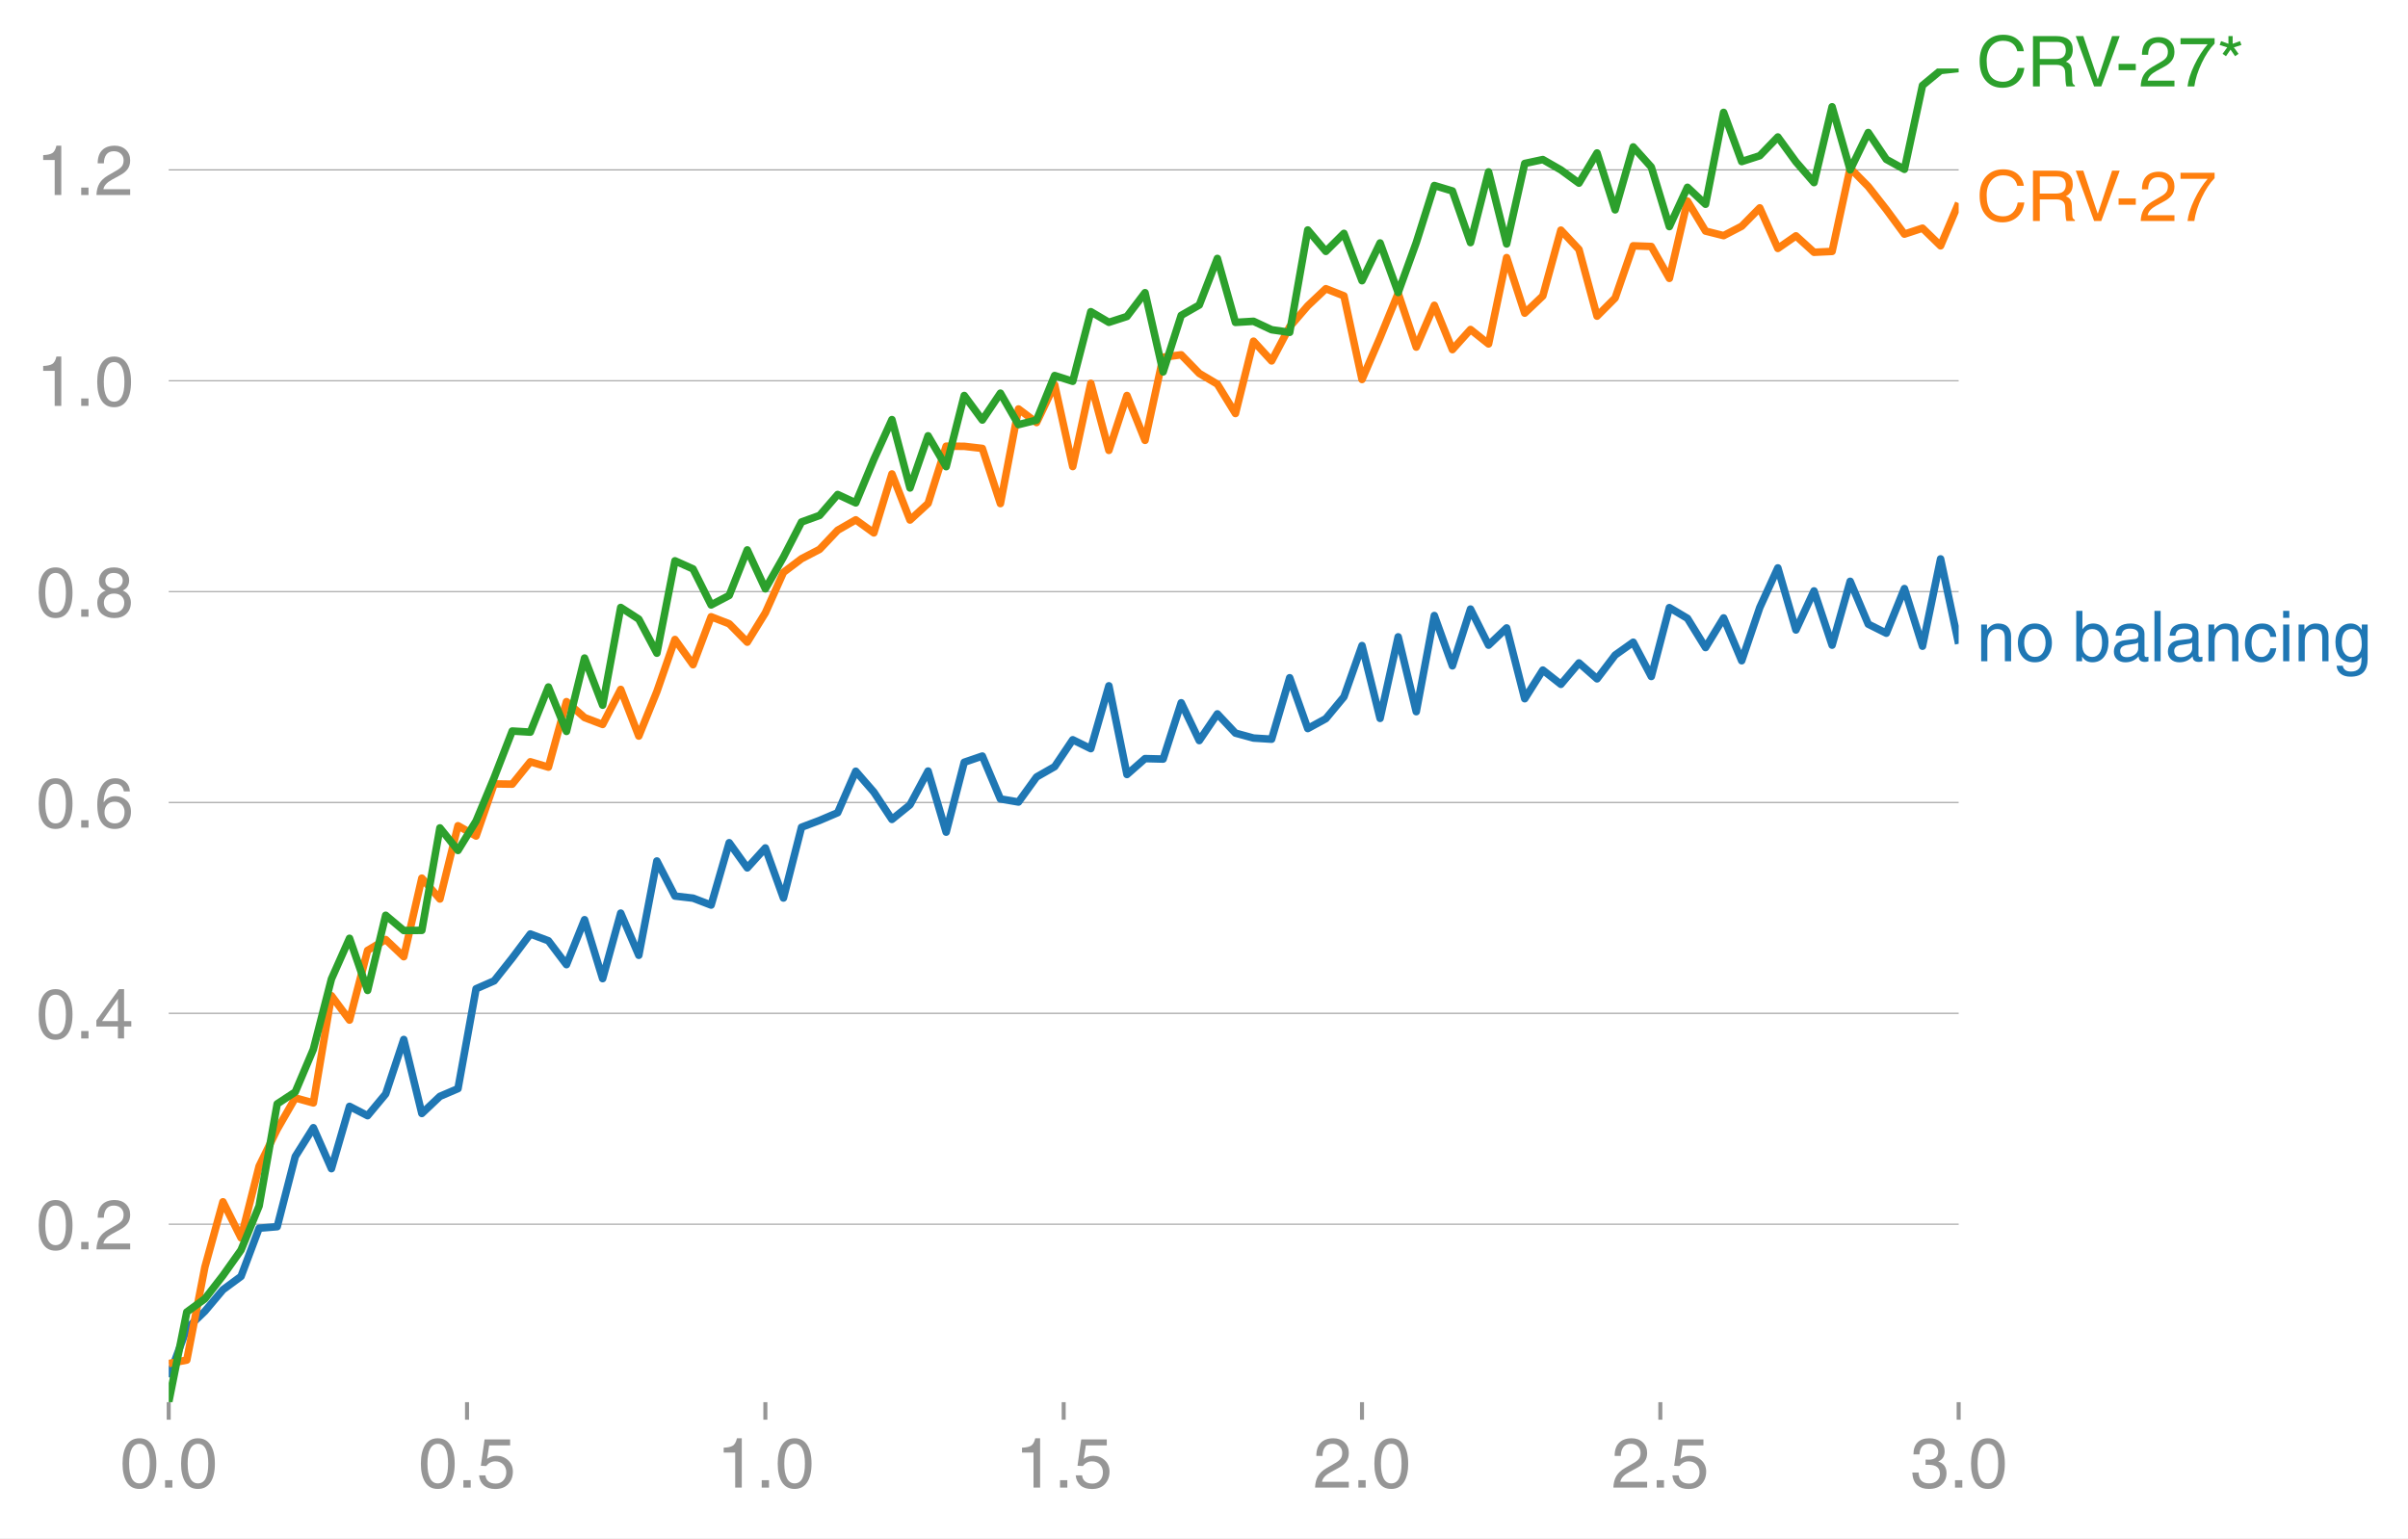
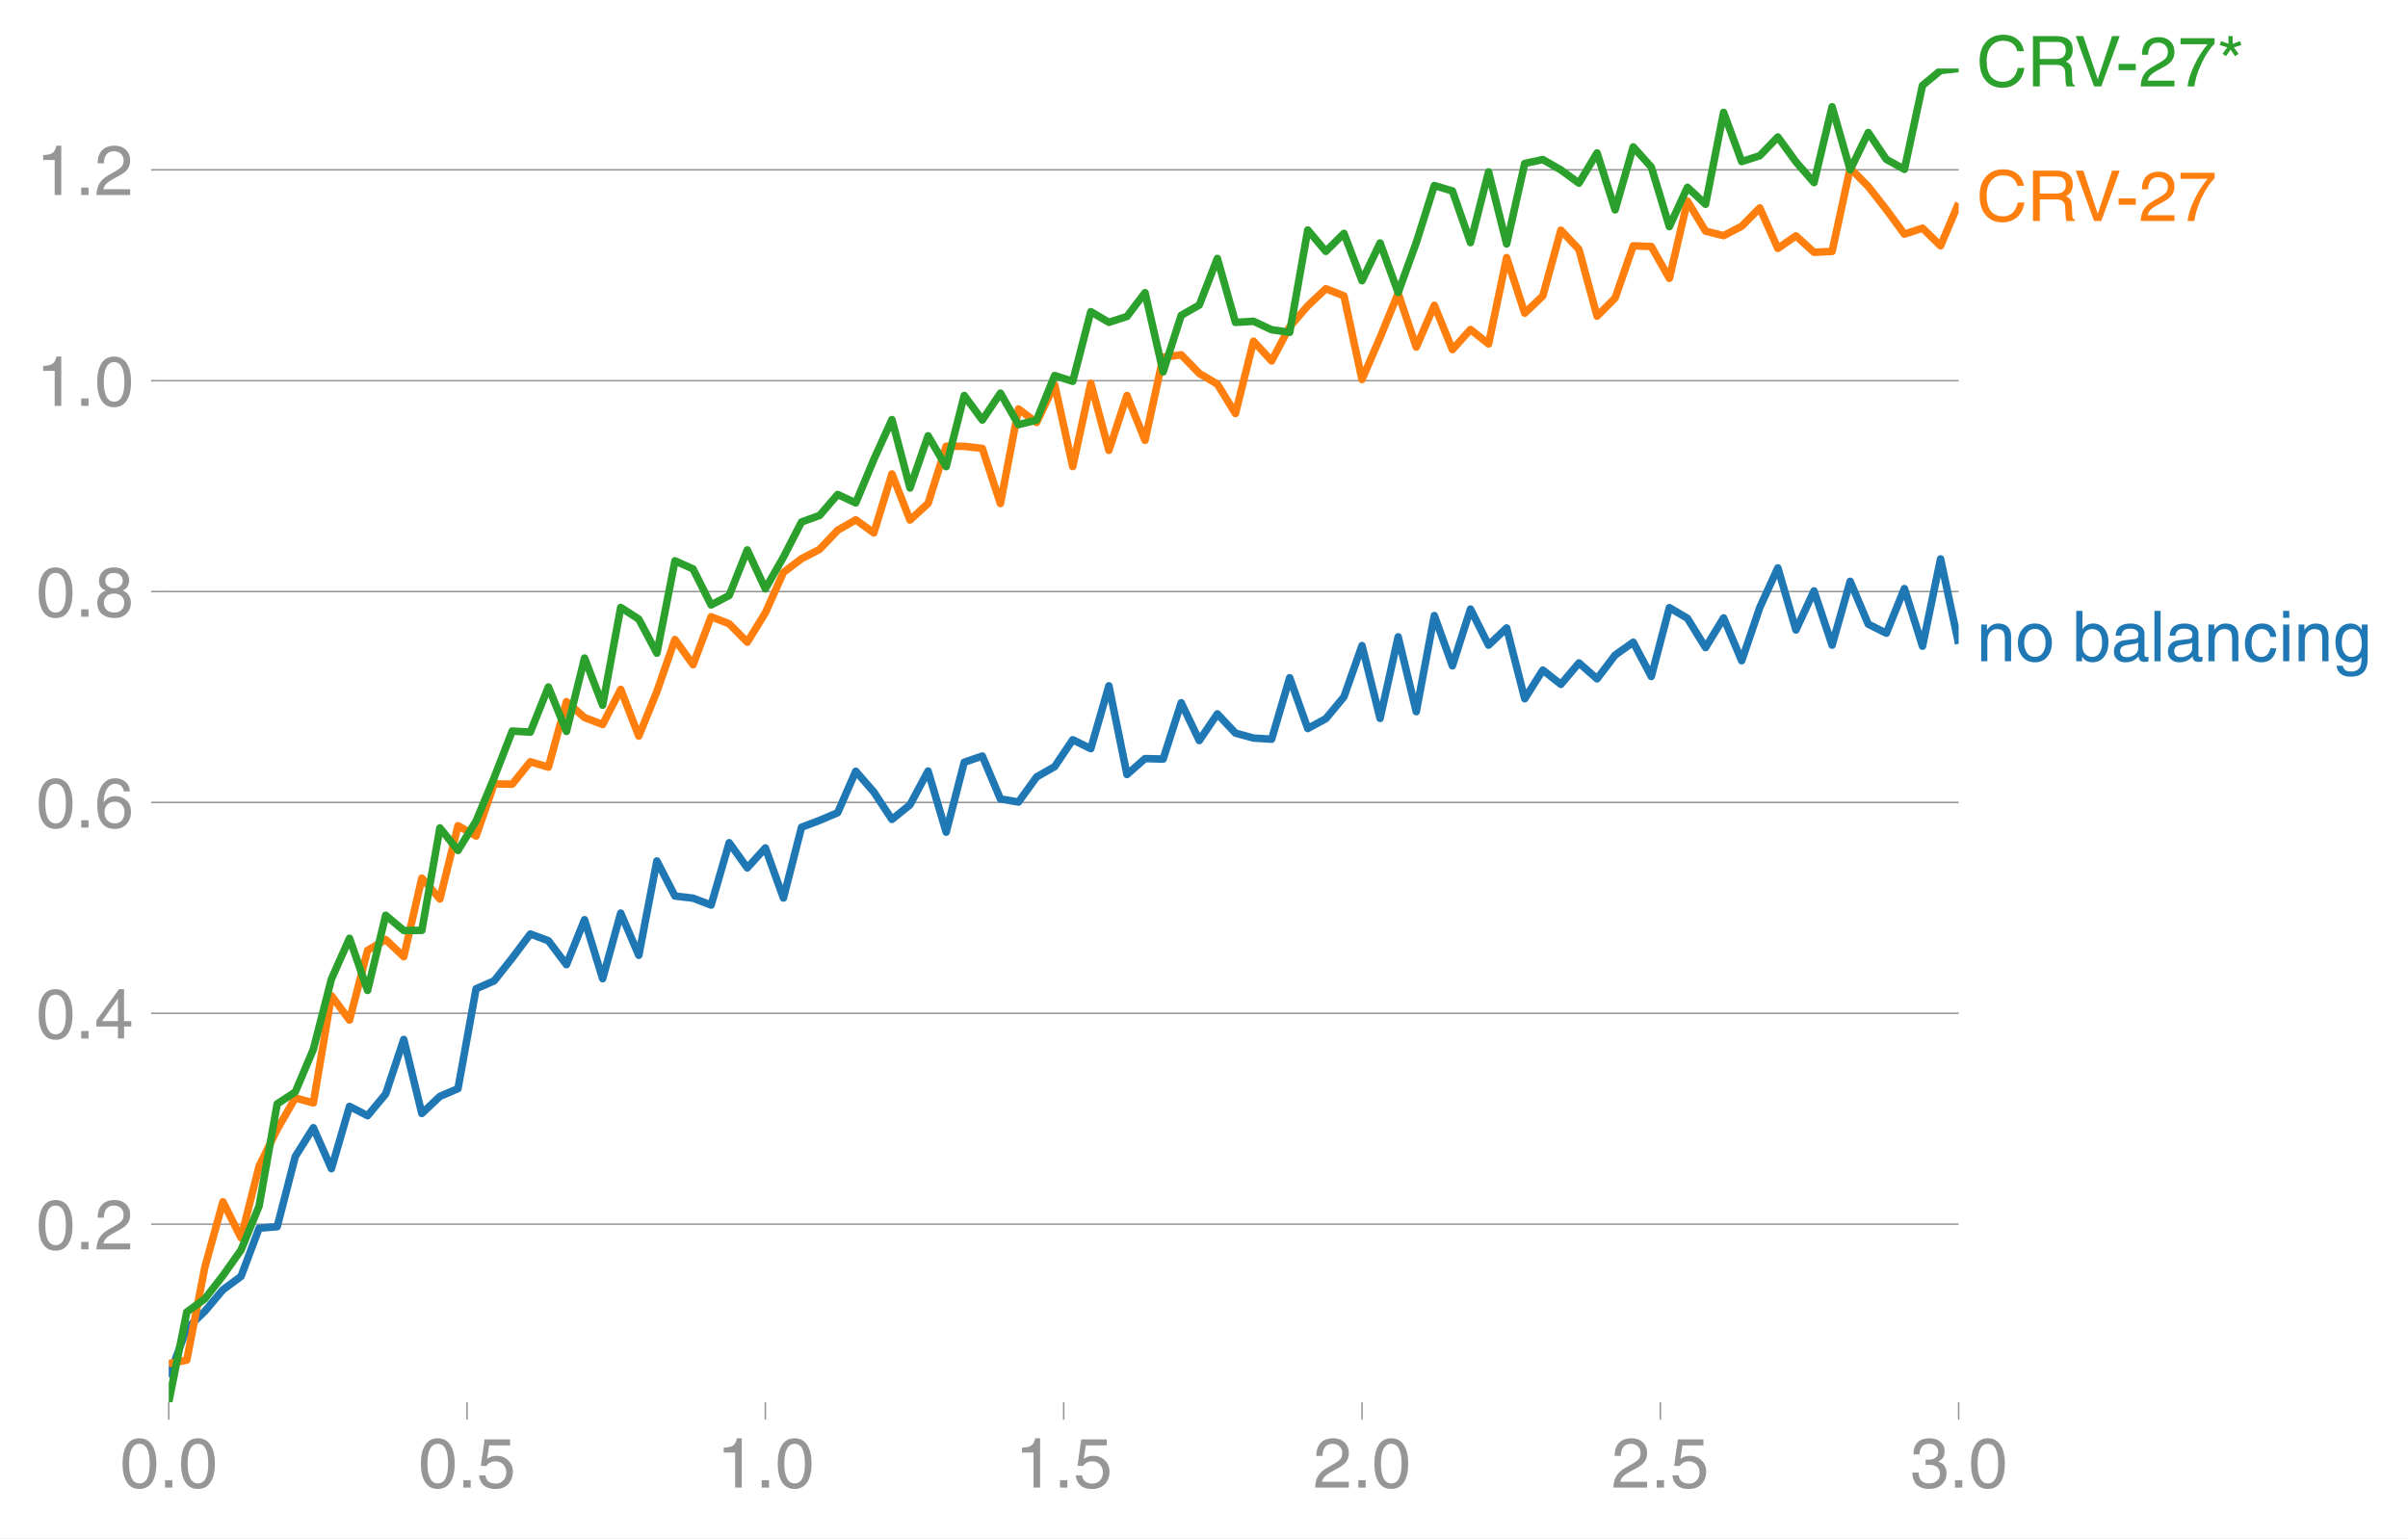
<svg xmlns="http://www.w3.org/2000/svg" xmlns:xlink="http://www.w3.org/1999/xlink" height="409.245" viewBox="0 0 480.43 306.934" width="640.574">
  <defs>
    <style>*{stroke-linecap:butt;stroke-linejoin:round}</style>
  </defs>
  <g id="figure_1">
    <path d="M0 306.934h480.43V0H0z" fill="#fff" id="patch_1" />
    <g id="axes_1">
      <path d="M33.66 279.786h357.12V13.674H33.66z" fill="none" id="patch_2" />
      <g id="matplotlib.axis_1">
        <g id="xtick_1">
          <g id="line2d_1">
            <defs>
-               <path d="M0 0v3.5" id="madff503ffd" stroke="#969696" stroke-width=".8" />
-             </defs>
-             <use x="33.66" xlink:href="#madff503ffd" y="279.786" fill="#969696" stroke="#969696" stroke-width=".8" />
+               <path d="M0 0v3.5" id="me57a84eea8" stroke="#969696" stroke-width=".3" />
+             </defs>
+             <use x="33.66" xlink:href="#me57a84eea8" y="279.786" fill="#969696" stroke="#969696" stroke-width=".3" />
          </g>
          <g id="text_1">
            <defs>
              <path d="M42.484 34.188q0 14.109-3.734 21.156-3.734 7.062-10.969 7.062-7.078 0-10.89-7.062-3.797-7.047-3.797-21.157 0-13.671 3.75-20.937Q20.609 6 27.78 6q7.235 0 10.969 7 3.734 7.016 3.734 21.188zm9.422 0q0-17.297-6.25-26.704-6.25-9.39-17.875-9.39-12.062 0-18.062 9.734-6 9.75-6 26.36 0 17.03 6.14 26.578 6.157 9.547 17.922 9.547 11.625 0 17.875-9.5t6.25-26.626z" id="HelveticaWorld-Regular-48" />
              <path d="M19.094 0H8.687v10.594h10.407z" id="HelveticaWorld-Regular-46" />
            </defs>
            <g transform="matrix(.14 0 0 -.14 23.93 296.835)" fill="#969696">
              <use xlink:href="#HelveticaWorld-Regular-48" />
              <use x="55.615" xlink:href="#HelveticaWorld-Regular-46" />
              <use x="83.398" xlink:href="#HelveticaWorld-Regular-48" />
            </g>
          </g>
        </g>
        <g id="xtick_2">
-           <use x="93.18" xlink:href="#madff503ffd" y="279.786" fill="#969696" stroke="#969696" stroke-width=".8" id="line2d_2" />
+           <use x="93.18" xlink:href="#me57a84eea8" y="279.786" fill="#969696" stroke="#969696" stroke-width=".3" id="line2d_2" />
          <g id="text_2">
            <defs>
              <path d="M14.703 40.922q5.813 4.39 13.625 4.39 9.469 0 16.281-6.296 6.813-6.297 6.813-16.22 0-10.78-6.578-17.796-6.563-7-18.422-7-10.313 0-16.266 5.047Q4.203 8.109 3.22 17.39h9.094q.671-5.672 4.437-8.672 3.766-3 10.453-3 6.485 0 10.64 4.484Q42 14.703 42 21.688q0 7.125-4.36 11.421-4.343 4.297-11.218 4.297-7.813 0-13.047-6.687l-7.563.39 5.266 37.594h36.438v-8.5H17.672z" id="HelveticaWorld-Regular-53" />
            </defs>
            <g transform="matrix(.14 0 0 -.14 83.45 296.835)" fill="#969696">
              <use xlink:href="#HelveticaWorld-Regular-48" />
              <use x="55.615" xlink:href="#HelveticaWorld-Regular-46" />
              <use x="83.398" xlink:href="#HelveticaWorld-Regular-53" />
            </g>
          </g>
        </g>
        <g id="xtick_3">
-           <use x="152.7" xlink:href="#madff503ffd" y="279.786" fill="#969696" stroke="#969696" stroke-width=".8" id="line2d_3" />
+           <use x="152.7" xlink:href="#me57a84eea8" y="279.786" fill="#969696" stroke="#969696" stroke-width=".3" id="line2d_3" />
          <g id="text_3">
            <defs>
              <path d="M35.89 0h-9.374v49.906H10.109v6.985q8.594.28 12.782 2.75Q27.094 62.109 29 70.313h6.89z" id="HelveticaWorld-Regular-49" />
            </defs>
            <g transform="matrix(.14 0 0 -.14 142.97 296.835)" fill="#969696">
              <use xlink:href="#HelveticaWorld-Regular-49" />
              <use x="55.615" xlink:href="#HelveticaWorld-Regular-46" />
              <use x="83.398" xlink:href="#HelveticaWorld-Regular-48" />
            </g>
          </g>
        </g>
        <g id="xtick_4">
-           <use x="212.22" xlink:href="#madff503ffd" y="279.786" fill="#969696" stroke="#969696" stroke-width=".8" id="line2d_4" />
+           <use x="212.22" xlink:href="#me57a84eea8" y="279.786" fill="#969696" stroke="#969696" stroke-width=".3" id="line2d_4" />
          <g transform="matrix(.14 0 0 -.14 202.49 296.835)" fill="#969696" id="text_4">
            <use xlink:href="#HelveticaWorld-Regular-49" />
            <use x="55.615" xlink:href="#HelveticaWorld-Regular-46" />
            <use x="83.398" xlink:href="#HelveticaWorld-Regular-53" />
          </g>
        </g>
        <g id="xtick_5">
-           <use x="271.74" xlink:href="#madff503ffd" y="279.786" fill="#969696" stroke="#969696" stroke-width=".8" id="line2d_5" />
+           <use x="271.74" xlink:href="#me57a84eea8" y="279.786" fill="#969696" stroke="#969696" stroke-width=".3" id="line2d_5" />
          <g id="text_5">
            <defs>
              <path d="M4.39 45.125q0 12.39 6.391 18.781 6.406 6.407 17.938 6.407 9.656 0 15.812-5.86 6.157-5.86 6.157-15.14 0-7.22-3.547-12.188-3.532-4.953-10.422-8.703l-12.11-6.64Q13.922 15.921 12.5 8.296h38.188V0H2.593q.39 9.906 4.297 16.5 3.906 6.594 12.203 11.375l12.593 7.328q5.032 2.89 7.329 5.984 2.297 3.094 2.297 8.516 0 5.375-3.766 9.031-3.75 3.672-10.156 3.672-7.078 0-10.594-4.672-3.516-4.656-3.61-12.609z" id="HelveticaWorld-Regular-50" />
            </defs>
            <g transform="matrix(.14 0 0 -.14 262.01 296.835)" fill="#969696">
              <use xlink:href="#HelveticaWorld-Regular-50" />
              <use x="55.615" xlink:href="#HelveticaWorld-Regular-46" />
              <use x="83.398" xlink:href="#HelveticaWorld-Regular-48" />
            </g>
          </g>
        </g>
        <g id="xtick_6">
-           <use x="331.26" xlink:href="#madff503ffd" y="279.786" fill="#969696" stroke="#969696" stroke-width=".8" id="line2d_6" />
+           <use x="331.26" xlink:href="#me57a84eea8" y="279.786" fill="#969696" stroke="#969696" stroke-width=".3" id="line2d_6" />
          <g transform="matrix(.14 0 0 -.14 321.53 296.835)" fill="#969696" id="text_6">
            <use xlink:href="#HelveticaWorld-Regular-50" />
            <use x="55.615" xlink:href="#HelveticaWorld-Regular-46" />
            <use x="83.398" xlink:href="#HelveticaWorld-Regular-53" />
          </g>
        </g>
        <g id="xtick_7">
-           <use x="390.78" xlink:href="#madff503ffd" y="279.786" fill="#969696" stroke="#969696" stroke-width=".8" id="line2d_7" />
+           <use x="390.78" xlink:href="#me57a84eea8" y="279.786" fill="#969696" stroke="#969696" stroke-width=".3" id="line2d_7" />
          <g id="text_7">
            <defs>
              <path d="M22.406 39.984q2.203-.187 4.594-.187 6.203 0 9.781 2.86 3.594 2.859 3.594 8.656 0 4.687-3.344 7.89-3.343 3.203-9.64 3.203-6.985 0-10.235-4.11-3.234-4.093-3.437-10.983h-8.64q0 10.984 5.765 16.984 5.765 6.016 16.937 6.016 9.922 0 15.828-5.11 5.907-5.094 5.907-13.39 0-10.704-9.032-14.5v-.204q11.72-4 11.72-16.406 0-9.906-6.595-16.265-6.593-6.344-18.703-6.344-9.906 0-16.312 5.203Q4.204 8.5 3.422 21.484H12.5q.203-8.109 4-11.797Q20.313 6 27.484 6q6.938 0 11.141 3.86 4.203 3.859 4.203 9.718 0 6.406-4.016 9.672-4 3.266-12.39 3.266-2 0-4.016-.094z" id="HelveticaWorld-Regular-51" />
            </defs>
            <g transform="matrix(.14 0 0 -.14 381.05 296.835)" fill="#969696">
              <use xlink:href="#HelveticaWorld-Regular-51" />
              <use x="55.615" xlink:href="#HelveticaWorld-Regular-46" />
              <use x="83.398" xlink:href="#HelveticaWorld-Regular-48" />
            </g>
          </g>
        </g>
      </g>
      <g id="matplotlib.axis_2">
        <g id="ytick_1">
-           <path clip-path="url(#pc801d52b10)" d="M33.66 244.27h357.12" fill="none" stroke="#969696" stroke-linecap="square" stroke-width=".2" id="line2d_8" />
+           <path clip-path="url(#p5f5d371102)" d="M33.66 244.27h357.12" fill="none" stroke="#969696" stroke-linecap="square" stroke-width=".3" id="line2d_8" />
+           <g id="line2d_9">
+             <defs>
+               <path d="M0 0h-3.5" id="m34a7d6e6ac" stroke="#969696" stroke-width=".3" />
+             </defs>
+             <use x="33.66" xlink:href="#m34a7d6e6ac" y="244.269" fill="#969696" stroke="#969696" stroke-width=".3" />
+           </g>
          <g transform="matrix(.14 0 0 -.14 7.2 249.294)" fill="#969696" id="text_8">
            <use xlink:href="#HelveticaWorld-Regular-48" />
            <use x="55.615" xlink:href="#HelveticaWorld-Regular-46" />
            <use x="83.398" xlink:href="#HelveticaWorld-Regular-50" />
          </g>
        </g>
        <g id="ytick_2">
-           <path clip-path="url(#pc801d52b10)" d="M33.66 202.193h357.12" fill="none" stroke="#969696" stroke-linecap="square" stroke-width=".2" id="line2d_9" />
+           <path clip-path="url(#p5f5d371102)" d="M33.66 202.193h357.12" fill="none" stroke="#969696" stroke-linecap="square" stroke-width=".3" id="line2d_10" />
+           <use x="33.66" xlink:href="#m34a7d6e6ac" y="202.193" fill="#969696" stroke="#969696" stroke-width=".3" id="line2d_11" />
          <g id="text_9">
            <defs>
              <path d="M10.594 24.703h22.61v31.89h-.188zM42 17.093V0h-8.797v17.094H2.484v8.593L34.72 70.314H42v-45.61h10.297v-7.61z" id="HelveticaWorld-Regular-52" />
            </defs>
            <g transform="matrix(.14 0 0 -.14 7.2 207.218)" fill="#969696">
              <use xlink:href="#HelveticaWorld-Regular-48" />
              <use x="55.615" xlink:href="#HelveticaWorld-Regular-46" />
              <use x="83.398" xlink:href="#HelveticaWorld-Regular-52" />
            </g>
          </g>
        </g>
        <g id="ytick_3">
-           <path clip-path="url(#pc801d52b10)" d="M33.66 160.117h357.12" fill="none" stroke="#969696" stroke-linecap="square" stroke-width=".2" id="line2d_10" />
+           <path clip-path="url(#p5f5d371102)" d="M33.66 160.117h357.12" fill="none" stroke="#969696" stroke-linecap="square" stroke-width=".3" id="line2d_12" />
+           <use x="33.66" xlink:href="#m34a7d6e6ac" y="160.117" fill="#969696" stroke="#969696" stroke-width=".3" id="line2d_13" />
          <g id="text_10">
            <defs>
              <path d="M14.11 21.578q0-6.875 4.093-11.234Q22.313 6 28.906 6q6.297 0 10.032 4.438 3.734 4.453 3.734 11.687 0 6.297-3.688 10.547-3.687 4.25-10.468 4.25-6.594 0-10.5-4.156-3.907-4.157-3.907-11.188zM41.702 51.61q-.984 5.375-3.984 8.078-3 2.72-8.125 2.72-8.11 0-12.36-7.923-4.25-7.906-4.343-18.109l.203-.188q5.61 8.641 16.687 8.641 8.844 0 15.438-5.86 6.593-5.859 6.593-16.452 0-10.5-6.25-17.47-6.25-6.952-16.843-6.952-12.219 0-18.563 8.687-6.344 8.703-6.344 25.938 0 16.593 6.485 27.093 6.5 10.5 19.484 10.5 8.407 0 14.219-5.015 5.813-5 6.297-13.688z" id="HelveticaWorld-Regular-54" />
            </defs>
            <g transform="matrix(.14 0 0 -.14 7.2 165.141)" fill="#969696">
              <use xlink:href="#HelveticaWorld-Regular-48" />
              <use x="55.615" xlink:href="#HelveticaWorld-Regular-46" />
              <use x="83.398" xlink:href="#HelveticaWorld-Regular-54" />
            </g>
          </g>
        </g>
        <g id="ytick_4">
-           <path clip-path="url(#pc801d52b10)" d="M33.66 118.04h357.12" fill="none" stroke="#969696" stroke-linecap="square" stroke-width=".2" id="line2d_11" />
+           <path clip-path="url(#p5f5d371102)" d="M33.66 118.04h357.12" fill="none" stroke="#969696" stroke-linecap="square" stroke-width=".3" id="line2d_14" />
+           <use x="33.66" xlink:href="#m34a7d6e6ac" y="118.041" fill="#969696" stroke="#969696" stroke-width=".3" id="line2d_15" />
          <g id="text_11">
            <defs>
              <path d="M27.594 40.578q5.422 0 8.953 3.094 3.547 3.11 3.547 8.234 0 4.594-3.407 7.547-3.39 2.953-9.687 2.953-5.61 0-8.672-3.11-3.047-3.093-3.047-7.874 0-5.125 3.813-7.984 3.812-2.86 8.5-2.86zm.093-7.562q-6.78 0-10.64-3.766-3.86-3.766-3.86-9.234 0-6.297 3.907-10.157Q21 6 28.219 6q6.406 0 10.234 3.86 3.828 3.859 3.828 10.265 0 5.469-3.828 9.172-3.828 3.719-10.766 3.719zM49.22 52.203q0-10.594-9.032-14.797 6.204-2.781 8.86-7.36 2.656-4.562 2.656-9.733 0-10.016-6.453-16.125-6.438-6.094-17.375-6.094-9.563 0-16.813 5.25-7.25 5.25-7.25 17.062 0 11.922 11.907 16.907-9.516 3.796-9.516 13.671 0 8.297 5.64 13.813 5.641 5.516 15.641 5.516 10.016 0 15.875-5.204 5.86-5.203 5.86-12.906z" id="HelveticaWorld-Regular-56" />
            </defs>
            <g transform="matrix(.14 0 0 -.14 7.2 123.065)" fill="#969696">
              <use xlink:href="#HelveticaWorld-Regular-48" />
              <use x="55.615" xlink:href="#HelveticaWorld-Regular-46" />
              <use x="83.398" xlink:href="#HelveticaWorld-Regular-56" />
            </g>
          </g>
        </g>
        <g id="ytick_5">
-           <path clip-path="url(#pc801d52b10)" d="M33.66 75.964h357.12" fill="none" stroke="#969696" stroke-linecap="square" stroke-width=".2" id="line2d_12" />
+           <path clip-path="url(#p5f5d371102)" d="M33.66 75.964h357.12" fill="none" stroke="#969696" stroke-linecap="square" stroke-width=".3" id="line2d_16" />
+           <use x="33.66" xlink:href="#m34a7d6e6ac" y="75.964" fill="#969696" stroke="#969696" stroke-width=".3" id="line2d_17" />
          <g transform="matrix(.14 0 0 -.14 7.2 80.989)" fill="#969696" id="text_12">
            <use xlink:href="#HelveticaWorld-Regular-49" />
            <use x="55.615" xlink:href="#HelveticaWorld-Regular-46" />
            <use x="83.398" xlink:href="#HelveticaWorld-Regular-48" />
          </g>
        </g>
        <g id="ytick_6">
-           <path clip-path="url(#pc801d52b10)" d="M33.66 33.888h357.12" fill="none" stroke="#969696" stroke-linecap="square" stroke-width=".2" id="line2d_13" />
+           <path clip-path="url(#p5f5d371102)" d="M33.66 33.888h357.12" fill="none" stroke="#969696" stroke-linecap="square" stroke-width=".3" id="line2d_18" />
+           <use x="33.66" xlink:href="#m34a7d6e6ac" y="33.888" fill="#969696" stroke="#969696" stroke-width=".3" id="line2d_19" />
          <g transform="matrix(.14 0 0 -.14 7.2 38.913)" fill="#969696" id="text_13">
            <use xlink:href="#HelveticaWorld-Regular-49" />
            <use x="55.615" xlink:href="#HelveticaWorld-Regular-46" />
            <use x="83.398" xlink:href="#HelveticaWorld-Regular-50" />
          </g>
        </g>
      </g>
-       <path clip-path="url(#pc801d52b10)" d="M33.66 274.8l3.607-9.688 3.608-3.47 3.607-4.292 3.607-2.661 3.607-9.614 3.608-.302 3.607-14.005 3.607-5.746 3.607 8.175 3.608-12.434 3.607 1.86 3.607-4.33 3.608-10.876 3.607 14.767 3.607-3.416 3.607-1.544 3.608-19.925 3.607-1.577 3.607-4.55 3.607-4.804 3.608 1.35 3.607 4.766 3.607-8.966 3.608 11.758 3.607-13.075 3.607 8.418 3.607-18.82 3.608 7 3.607.419 3.607 1.38 3.607-12.444 3.608 5.023 3.607-3.98 3.607 9.993 3.608-14.123 3.607-1.363 3.607-1.54 3.607-8.272 3.608 4.153 3.607 5.46 3.607-2.916 3.607-6.734 3.608 12.192 3.607-13.947 3.607-1.237 3.608 8.556 3.607.615 3.607-4.995 3.607-2.06 3.608-5.365 3.607 1.773 3.607-12.539 3.607 17.697 3.608-3.175 3.607.094 3.607-11.233 3.608 7.544 3.607-5.329 3.607 3.839 3.607.986 3.608.228 3.607-12.263 3.607 10.14 3.607-1.974 3.608-4.352 3.607-10.23 3.607 14.527 3.608-16.273 3.607 14.933 3.607-19.182 3.607 10.035 3.608-11.325 3.607 7.2 3.607-3.44 3.607 14.128 3.608-5.715 3.607 2.842 3.607-4.27 3.608 3.174 3.607-4.74 3.607-2.565 3.607 6.836 3.608-13.74 3.607 2.137 3.607 5.834 3.607-5.919 3.608 8.546 3.607-10.619 3.607-7.904 3.608 12.386 3.607-7.794 3.607 10.82 3.607-12.738 3.608 8.548 3.607 1.807 3.607-8.905 3.607 11.502 3.608-17.424 3.607 16.939" fill="none" stroke="#1f77b4" stroke-linecap="square" stroke-width="1.5" id="line2d_14" />
-       <path clip-path="url(#pc801d52b10)" d="M33.66 272.086l3.607-.702 3.608-18.538 3.607-13.04 3.607 7.19 3.607-14.294 3.608-7.361 3.607-6.26 3.607.996 3.607-21.398 3.608 4.871 3.607-13.904 3.607-2.169 3.608 3.428 3.607-15.68 3.607 4.163 3.607-14.623 3.608 2.057 3.607-10.405 3.607.054 3.607-4.467 3.608 1.072 3.607-13.073 3.607 3.184 3.608 1.37 3.607-6.991 3.607 9.31 3.607-8.882 3.608-10.39 3.607 5.033 3.607-9.566 3.607 1.399 3.608 3.667 3.607-5.853 3.607-8.07 3.608-2.726 3.607-1.871 3.607-3.816 3.607-2.072 3.608 2.606 3.607-11.767 3.607 9.2 3.607-3.312 3.608-11.422 3.607.024 3.607.418 3.608 11.01 3.607-18.883 3.607 2.71 3.607-7.555 3.608 16.34 3.607-16.613 3.607 13.386 3.607-10.956 3.608 8.953 3.607-16.595 3.607-.474 3.608 3.712 3.607 2.134 3.607 5.868 3.607-14.435 3.608 3.94 3.607-6.815 3.607-4.179 3.607-3.414 3.608 1.423 3.607 16.685 3.607-8.379 3.608-8.815 3.607 10.736 3.607-8.342 3.607 8.846 3.608-4.018 3.607 2.882 3.607-17.226 3.607 11.085 3.608-3.439 3.607-13.128 3.607 3.853 3.608 13.312 3.607-3.618 3.607-10.418 3.607.136 3.608 6.359 3.607-15.417 3.607 5.983 3.607.907 3.608-1.872 3.607-3.667 3.607 8.093 3.608-2.51 3.607 3.28 3.607-.173 3.607-16.612 3.608 3.658 3.607 4.6 3.607 4.903 3.607-1.188 3.608 3.52 3.607-8.522" fill="none" stroke="#ff7f0e" stroke-linecap="square" stroke-width="1.5" id="line2d_15" />
-       <path clip-path="url(#pc801d52b10)" d="M33.66 279.786l3.607-17.99 3.608-2.633 3.607-4.647 3.607-5.08 3.607-8.796 3.608-20.374 3.607-2.372 3.607-8.517 3.607-14.026 3.608-8.122 3.607 10.4 3.607-14.996 3.608 3.044 3.607-.033 3.607-20.444 3.607 4.5 3.608-5.87 3.607-8.665 3.607-9.295 3.607.22 3.608-9.007 3.607 8.864 3.607-14.641 3.608 9.404 3.607-19.5 3.607 2.335 3.607 6.792 3.608-18.432 3.607 1.618 3.607 7.19 3.607-1.9 3.608-9.085 3.607 7.773 3.607-6.337 3.608-7.008 3.607-1.305 3.607-4.18 3.607 1.676 3.608-8.677 3.607-7.942 3.607 13.645 3.607-10.414 3.608 6.158 3.607-14.201 3.607 4.9 3.608-5.367 3.607 6.282 3.607-.905 3.607-8.893 3.608 1.154 3.607-13.897 3.607 2.128 3.607-1.169 3.608-4.746 3.607 15.806 3.607-11.28 3.608-2.066 3.607-9.297 3.607 12.764 3.607-.219 3.608 1.686 3.607.52 3.607-20.427 3.607 4.269 3.608-3.593 3.607 9.446 3.607-7.532 3.608 9.892 3.607-9.95 3.607-11.405 3.607 1.087 3.608 10.309L296.99 34.3l3.607 14.375 3.607-16.058 3.608-.777 3.607 2.065 3.607 2.64 3.608-6.023 3.607 11.351 3.607-12.558 3.607 4.014 3.608 11.888 3.607-7.845 3.607 3.384 3.607-18.33 3.608 9.813 3.607-1.165 3.607-3.741 3.608 4.958 3.607 4.146 3.607-15.132 3.607 12.596 3.608-7.457 3.607 5.355 3.607 1.988 3.607-16.743 3.608-2.982 3.607-.388" fill="none" stroke="#2ca02c" stroke-linecap="square" stroke-width="1.5" id="line2d_16" />
+       <path clip-path="url(#p5f5d371102)" d="M33.66 274.8l3.607-9.688 3.608-3.47 3.607-4.292 3.607-2.661 3.607-9.614 3.608-.302 3.607-14.005 3.607-5.746 3.607 8.175 3.608-12.434 3.607 1.86 3.607-4.33 3.608-10.876 3.607 14.767 3.607-3.416 3.607-1.544 3.608-19.925 3.607-1.577 3.607-4.55 3.607-4.804 3.608 1.35 3.607 4.766 3.607-8.966 3.608 11.758 3.607-13.075 3.607 8.418 3.607-18.82 3.608 7 3.607.419 3.607 1.38 3.607-12.444 3.608 5.023 3.607-3.98 3.607 9.993 3.608-14.123 3.607-1.363 3.607-1.54 3.607-8.272 3.608 4.153 3.607 5.46 3.607-2.916 3.607-6.734 3.608 12.192 3.607-13.947 3.607-1.237 3.608 8.556 3.607.615 3.607-4.995 3.607-2.06 3.608-5.365 3.607 1.773 3.607-12.539 3.607 17.697 3.608-3.175 3.607.094 3.607-11.233 3.608 7.544 3.607-5.329 3.607 3.839 3.607.986 3.608.228 3.607-12.263 3.607 10.14 3.607-1.974 3.608-4.352 3.607-10.23 3.607 14.527 3.608-16.273 3.607 14.933 3.607-19.182 3.607 10.035 3.608-11.325 3.607 7.2 3.607-3.44 3.607 14.128 3.608-5.715 3.607 2.842 3.607-4.27 3.608 3.174 3.607-4.74 3.607-2.565 3.607 6.836 3.608-13.74 3.607 2.137 3.607 5.834 3.607-5.919 3.608 8.546 3.607-10.619 3.607-7.904 3.608 12.386 3.607-7.794 3.607 10.82 3.607-12.738 3.608 8.548 3.607 1.807 3.607-8.905 3.607 11.502 3.608-17.424 3.607 16.939" fill="none" stroke="#1f77b4" stroke-linecap="square" stroke-width="1.5" id="line2d_20" />
+       <path clip-path="url(#p5f5d371102)" d="M33.66 272.086l3.607-.702 3.608-18.538 3.607-13.04 3.607 7.19 3.607-14.294 3.608-7.361 3.607-6.26 3.607.996 3.607-21.398 3.608 4.871 3.607-13.904 3.607-2.169 3.608 3.428 3.607-15.68 3.607 4.163 3.607-14.623 3.608 2.057 3.607-10.405 3.607.054 3.607-4.467 3.608 1.072 3.607-13.073 3.607 3.184 3.608 1.37 3.607-6.991 3.607 9.31 3.607-8.882 3.608-10.39 3.607 5.033 3.607-9.566 3.607 1.399 3.608 3.667 3.607-5.853 3.607-8.07 3.608-2.726 3.607-1.871 3.607-3.816 3.607-2.072 3.608 2.606 3.607-11.767 3.607 9.2 3.607-3.312 3.608-11.422 3.607.024 3.607.418 3.608 11.01 3.607-18.883 3.607 2.71 3.607-7.555 3.608 16.34 3.607-16.613 3.607 13.386 3.607-10.956 3.608 8.953 3.607-16.595 3.607-.474 3.608 3.712 3.607 2.134 3.607 5.868 3.607-14.435 3.608 3.94 3.607-6.815 3.607-4.179 3.607-3.414 3.608 1.423 3.607 16.685 3.607-8.379 3.608-8.815 3.607 10.736 3.607-8.342 3.607 8.846 3.608-4.018 3.607 2.882 3.607-17.226 3.607 11.085 3.608-3.439 3.607-13.128 3.607 3.853 3.608 13.312 3.607-3.618 3.607-10.418 3.607.136 3.608 6.359 3.607-15.417 3.607 5.983 3.607.907 3.608-1.872 3.607-3.667 3.607 8.093 3.608-2.51 3.607 3.28 3.607-.173 3.607-16.612 3.608 3.658 3.607 4.6 3.607 4.903 3.607-1.188 3.608 3.52 3.607-8.522" fill="none" stroke="#ff7f0e" stroke-linecap="square" stroke-width="1.5" id="line2d_21" />
+       <path clip-path="url(#p5f5d371102)" d="M33.66 279.786l3.607-17.99 3.608-2.633 3.607-4.647 3.607-5.08 3.607-8.796 3.608-20.374 3.607-2.372 3.607-8.517 3.607-14.026 3.608-8.122 3.607 10.4 3.607-14.996 3.608 3.044 3.607-.033 3.607-20.444 3.607 4.5 3.608-5.87 3.607-8.665 3.607-9.295 3.607.22 3.608-9.007 3.607 8.864 3.607-14.641 3.608 9.404 3.607-19.5 3.607 2.335 3.607 6.792 3.608-18.432 3.607 1.618 3.607 7.19 3.607-1.9 3.608-9.085 3.607 7.773 3.607-6.337 3.608-7.008 3.607-1.305 3.607-4.18 3.607 1.676 3.608-8.677 3.607-7.942 3.607 13.645 3.607-10.414 3.608 6.158 3.607-14.201 3.607 4.9 3.608-5.367 3.607 6.282 3.607-.905 3.607-8.893 3.608 1.154 3.607-13.897 3.607 2.128 3.607-1.169 3.608-4.746 3.607 15.806 3.607-11.28 3.608-2.066 3.607-9.297 3.607 12.764 3.607-.219 3.608 1.686 3.607.52 3.607-20.427 3.607 4.269 3.608-3.593 3.607 9.446 3.607-7.532 3.608 9.892 3.607-9.95 3.607-11.405 3.607 1.087 3.608 10.309L296.99 34.3l3.607 14.375 3.607-16.058 3.608-.777 3.607 2.065 3.607 2.64 3.608-6.023 3.607 11.351 3.607-12.558 3.607 4.014 3.608 11.888 3.607-7.845 3.607 3.384 3.607-18.33 3.608 9.813 3.607-1.165 3.607-3.741 3.608 4.958 3.607 4.146 3.607-15.132 3.607 12.596 3.608-7.457 3.607 5.355 3.607 1.988 3.607-16.743 3.608-2.982 3.607-.388" fill="none" stroke="#2ca02c" stroke-linecap="square" stroke-width="1.5" id="line2d_22" />
      <g id="text_14">
        <defs>
          <path d="M49.219 0h-8.844v32.172q0 7.422-2.594 10.578-2.578 3.156-8.578 3.156-5.906 0-9.875-4.5-3.953-4.484-3.953-12.89V0H6.594v52.297h8.297v-7.375h.203q6.203 8.89 15.812 8.89 8.89 0 13.594-4.718 4.719-4.703 4.719-13.5z" id="HelveticaWorld-Regular-110" />
          <path d="M12.703 26.219q0-8.735 3.953-14.375 3.953-5.64 11.219-5.64 7.531 0 11.438 5.905 3.906 5.907 3.906 14.11 0 8.297-3.907 14.078-3.906 5.797-11.437 5.797-6.969 0-11.078-5.453-4.094-5.438-4.094-14.422zm-8.984 0q0 11.672 6.484 19.625 6.5 7.968 17.672 7.968 11.438 0 17.875-8.062 6.453-8.047 6.453-19.531 0-11.516-6.406-19.625-6.39-8.11-17.922-8.11-11.078 0-17.625 7.86-6.531 7.86-6.531 19.875z" id="HelveticaWorld-Regular-111" />
          <path d="M43.406 26.313q0 10.5-3.718 15.046-3.704 4.547-10.579 4.547-6.984-.11-10.562-5.453Q14.984 35.11 14.984 25q0-10.297 4.297-14.594Q23.578 6.11 29.297 6.11q6.5 0 10.297 5.344 3.812 5.344 3.812 14.86zM6.594 0v71.781h8.781V45.703h.203q5.61 8.11 15.14 8.11 9.766 0 15.766-7.25t6-18.876q0-13.093-6.062-21.156Q40.375-1.516 29.5-1.516q-9.578 0-14.406 8.016h-.203V0z" id="HelveticaWorld-Regular-98" />
          <path d="M38.375 26.703q-.969-1.015-3.828-1.656-2.86-.625-10.672-1.656-5.766-.688-8.469-2.844-2.703-2.14-2.703-5.656 0-4.297 2.281-6.688 2.297-2.39 7.329-2.39 6.296 0 11.171 3.578 4.891 3.593 4.891 8.718zM6.203 36.375q.297 8.844 5.734 13.14 5.454 4.297 15.844 4.297 8.297 0 13.907-3.765 5.624-3.75 5.624-10.844V9.078Q47.313 6 50.094 6q1.125 0 2.89.39V0Q50.594-.984 48-.984q-4.5 0-6.703 1.921-2.188 1.938-2.281 6.047-7.516-8.5-18.891-8.5-7.422 0-11.922 4.204Q3.72 6.89 3.72 13.624q0 6.89 3.906 11.125Q11.531 29 19 29.89l15.516 1.891q4.203.64 4.203 6.203 0 4.11-3.047 6.297-3.047 2.203-9.25 2.203-5.516 0-8.485-2.437-2.953-2.438-3.53-7.672z" id="HelveticaWorld-Regular-97" />
          <path d="M15.375 0H6.594v71.781h8.781z" id="HelveticaWorld-Regular-108" />
          <path d="M39.594 34.719q-1.89 11.187-12.39 11.187-6.5 0-10.454-5.203-3.953-5.203-3.953-14.484 0-10.11 3.656-15.11 3.672-5 10.64-5 4.688 0 8.11 3.438 3.422 3.437 4.39 8.953h8.5q-1.312-9.703-6.859-14.86-5.547-5.156-14.328-5.156-10.297 0-16.89 7.047-6.594 7.063-6.594 19.172 0 13.281 6.594 21.188 6.593 7.922 18.5 7.922 8.687 0 13.843-5.204 5.157-5.203 5.735-13.89z" id="HelveticaWorld-Regular-99" />
          <path d="M6.594 61.813v9.968h8.781v-9.969zM15.375 0H6.594v52.297h8.781z" id="HelveticaWorld-Regular-105" />
          <path d="M12.984 26.313q0-9.61 3.813-14.907Q20.609 6.11 27.094 6.11q6.312 0 10.312 4.579 4 4.593 4 13 0 11.03-3.5 16.625-3.484 5.593-10.61 5.593-7.171 0-10.75-4.765-3.562-4.766-3.562-14.828zM49.812 2.983q0-12.609-6.062-18.797-6.047-6.203-18.266-6.203-8.78 0-13.984 4.047Q6.297-13.922 5.516-6.39h8.796q.672-3.812 3.532-6.062 2.86-2.25 8.281-2.25 7.375 0 11.125 3.969 3.766 3.953 3.766 12.828v3.719h-.188q-4.937-7.329-13.922-7.329-11.187 0-17.093 8.25-5.907 8.25-5.907 20.953 0 11.625 5.953 18.875 5.97 7.25 15.829 7.25 9.906 0 15.625-8.89h.187v7.375h8.313z" id="HelveticaWorld-Regular-103" />
        </defs>
        <g transform="matrix(.14 0 0 -.14 394.351 131.944)" fill="#1f77b4">
          <use xlink:href="#HelveticaWorld-Regular-110" />
          <use x="55.176" xlink:href="#HelveticaWorld-Regular-111" />
          <use x="111.084" xlink:href="#HelveticaWorld-Regular-32" />
          <use x="135.498" xlink:href="#HelveticaWorld-Regular-98" />
          <use x="191.992" xlink:href="#HelveticaWorld-Regular-97" />
          <use x="246.924" xlink:href="#HelveticaWorld-Regular-108" />
          <use x="268.945" xlink:href="#HelveticaWorld-Regular-97" />
          <use x="323.877" xlink:href="#HelveticaWorld-Regular-110" />
          <use x="379.053" xlink:href="#HelveticaWorld-Regular-99" />
          <use x="430.322" xlink:href="#HelveticaWorld-Regular-105" />
          <use x="452.344" xlink:href="#HelveticaWorld-Regular-110" />
          <use x="507.52" xlink:href="#HelveticaWorld-Regular-103" />
        </g>
      </g>
      <g id="text_15">
        <defs>
          <path d="M58.016 50.203q-1.625 7.313-6.782 11.094-5.14 3.797-13.343 3.797-10.594 0-17.047-7.703-6.438-7.688-6.438-20.766 0-15.14 6.094-22.547 6.11-7.39 17.688-7.39 7.609 0 13.093 5.046 5.5 5.063 7.407 14.688h9.421Q66.22 12.594 57.625 5.344t-20.906-7.25q-14.703 0-23.516 10.11Q4.391 18.311 4.391 36.28q0 17.328 9.203 27.36 9.203 10.047 24.297 10.047 12.5 0 20.265-6.454 7.766-6.437 9.235-17.03z" id="HelveticaWorld-Regular-67" />
          <path d="M17.828 39.11h22.453q7.813 0 11.203 3.203 3.407 3.203 3.407 9.203 0 5.468-2.938 8.718-2.922 3.25-10.062 3.25H17.828zm0-39.11H8.11v71.781h33.203q11.563 0 17.516-4.937 5.969-4.922 5.969-14.36 0-6.187-2.39-10.343-2.391-4.157-7.516-6.844 4.39-1.61 6.343-4.516 1.953-2.906 2.25-9l.625-13.375q.094-3.328 1.047-4.672.953-1.343 2.672-2.125V0H55.812q-.921 2.688-1.312 8.156-.39 5.469-.39 9.86 0 2.203-.391 4.5-.39 2.297-1.719 4.14-1.313 1.86-3.86 3-2.53 1.157-6.828 1.157H17.828z" id="HelveticaWorld-Regular-82" />
          <path d="M53.328 71.781h10.875L37.891 0H27.688L1.515 71.781h10.796l20.5-61.187h.204z" id="HelveticaWorld-Regular-86" />
          <path d="M28.906 23.188H4.391v8.984h24.515z" id="HelveticaWorld-Regular-45" />
          <path d="M3.719 68.797h48.578v-7.719Q42.28 50.875 33.984 33.484 25.687 16.11 23.391 0h-9.672q1.469 13.281 9.719 30.531 8.25 17.266 18.953 29.672H3.719z" id="HelveticaWorld-Regular-55" />
        </defs>
        <g transform="matrix(.14 0 0 -.14 394.351 44.103)" fill="#ff7f0e">
          <use xlink:href="#HelveticaWorld-Regular-67" />
          <use x="72.314" xlink:href="#HelveticaWorld-Regular-82" />
          <use x="139.826" xlink:href="#HelveticaWorld-Regular-86" />
          <use x="198.027" xlink:href="#HelveticaWorld-Regular-45" />
          <use x="231.328" xlink:href="#HelveticaWorld-Regular-50" />
          <use x="286.943" xlink:href="#HelveticaWorld-Regular-55" />
        </g>
      </g>
      <g id="text_16">
        <defs>
          <path d="M5.906 64.594l10.5-3.797V71.78h6V60.797l10.5 3.797 2-5.516-10.781-3.36 6.688-9.234-4.938-3.375-6.484 9.375-6.5-9.375-4.875 3.375 6.687 9.235-10.797 3.36z" id="HelveticaWorld-Regular-42" />
        </defs>
        <g transform="matrix(.14 0 0 -.14 394.351 17.25)" fill="#2ca02c">
          <use xlink:href="#HelveticaWorld-Regular-67" />
          <use x="72.314" xlink:href="#HelveticaWorld-Regular-82" />
          <use x="139.826" xlink:href="#HelveticaWorld-Regular-86" />
          <use x="198.027" xlink:href="#HelveticaWorld-Regular-45" />
          <use x="231.328" xlink:href="#HelveticaWorld-Regular-50" />
          <use x="286.943" xlink:href="#HelveticaWorld-Regular-55" />
          <use x="342.559" xlink:href="#HelveticaWorld-Regular-42" />
        </g>
      </g>
    </g>
  </g>
  <defs>
-     <clipPath id="pc801d52b10">
+     <clipPath id="p5f5d371102">
      <path d="M33.66 13.674h357.12v266.112H33.66z" />
    </clipPath>
  </defs>
</svg>
